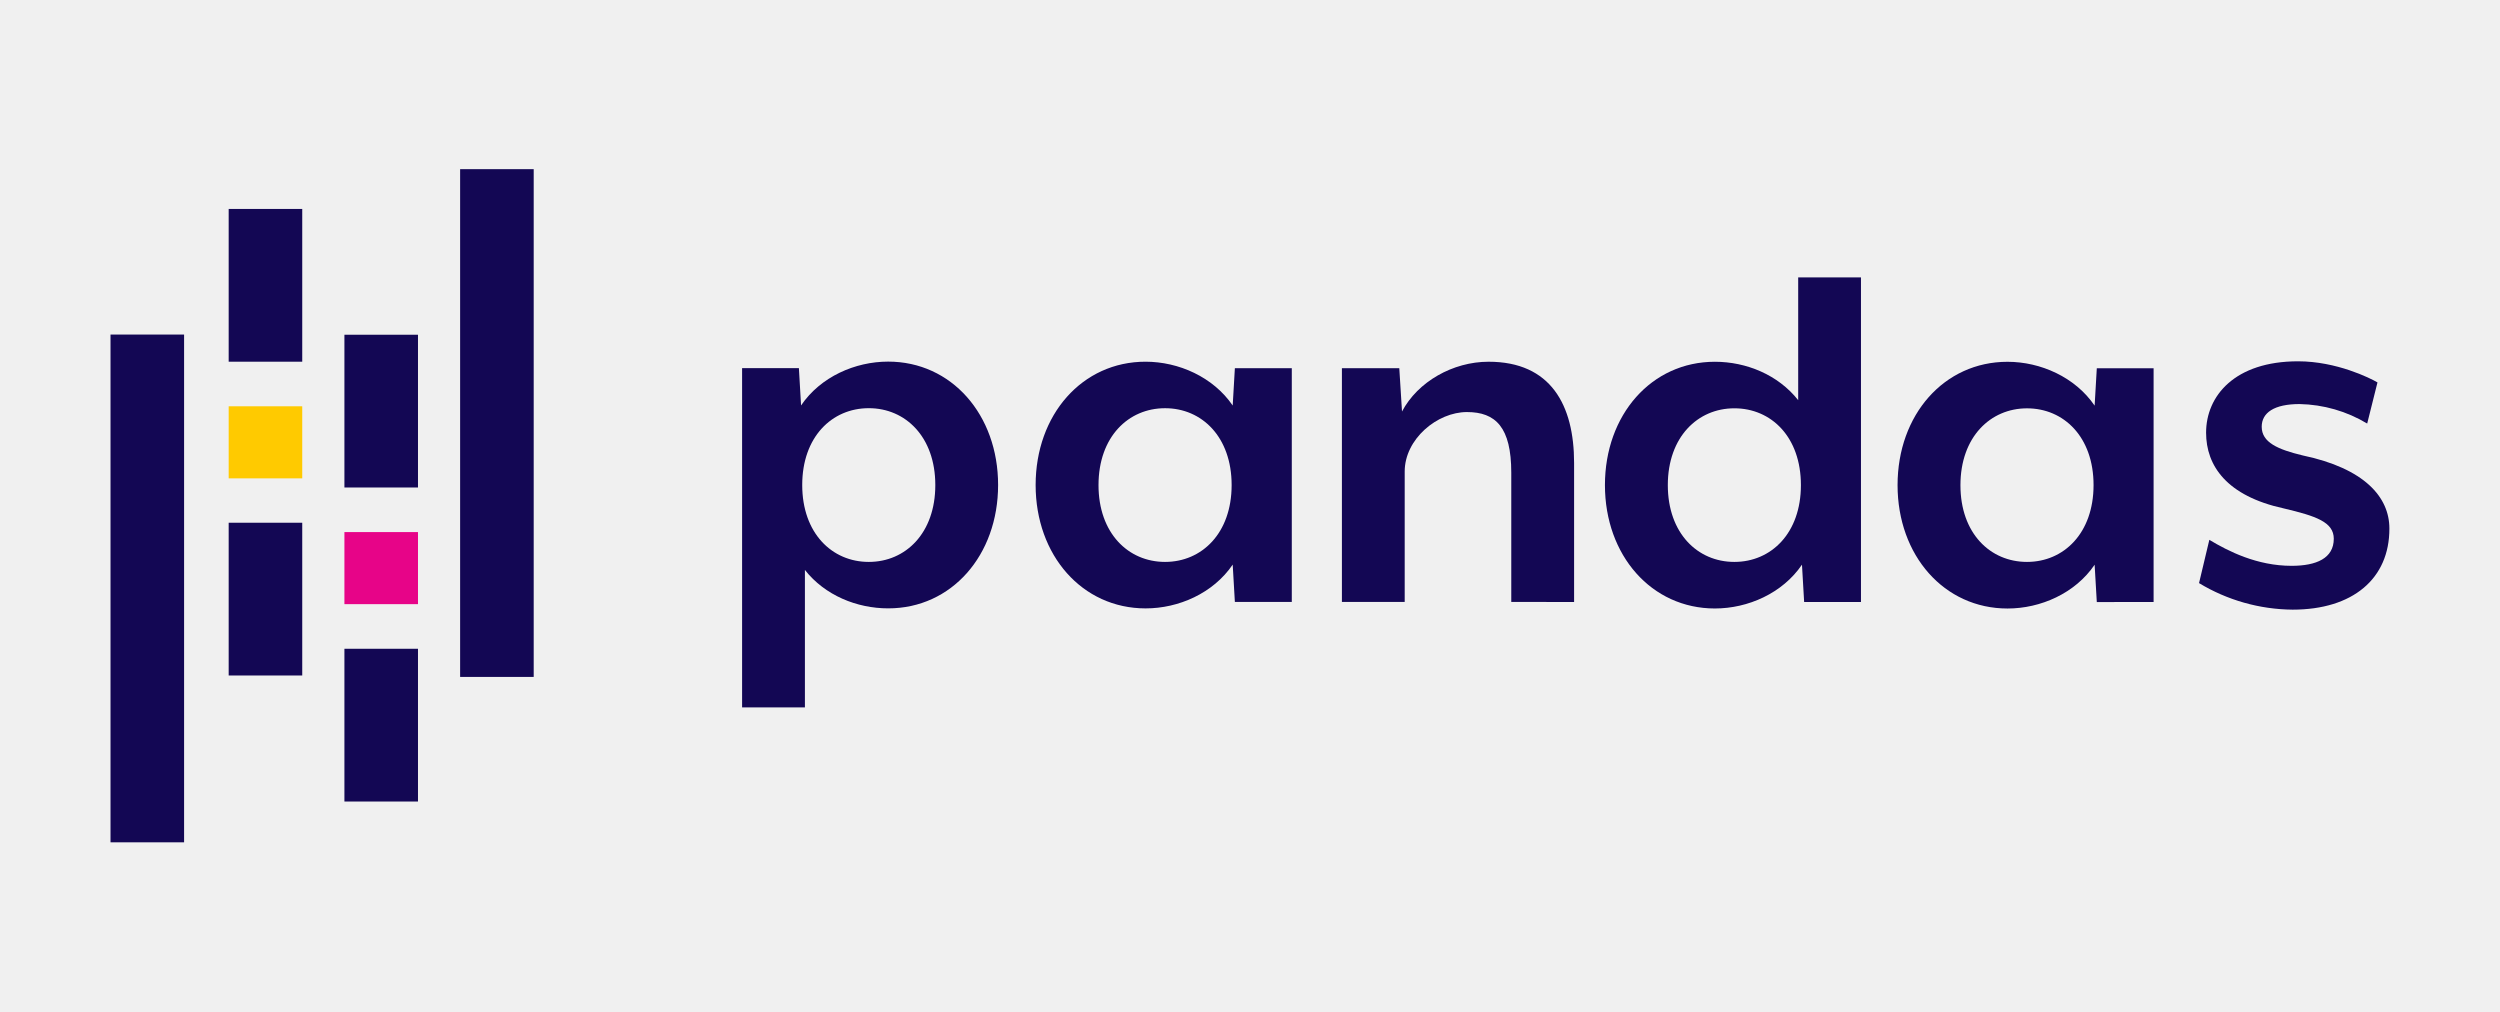
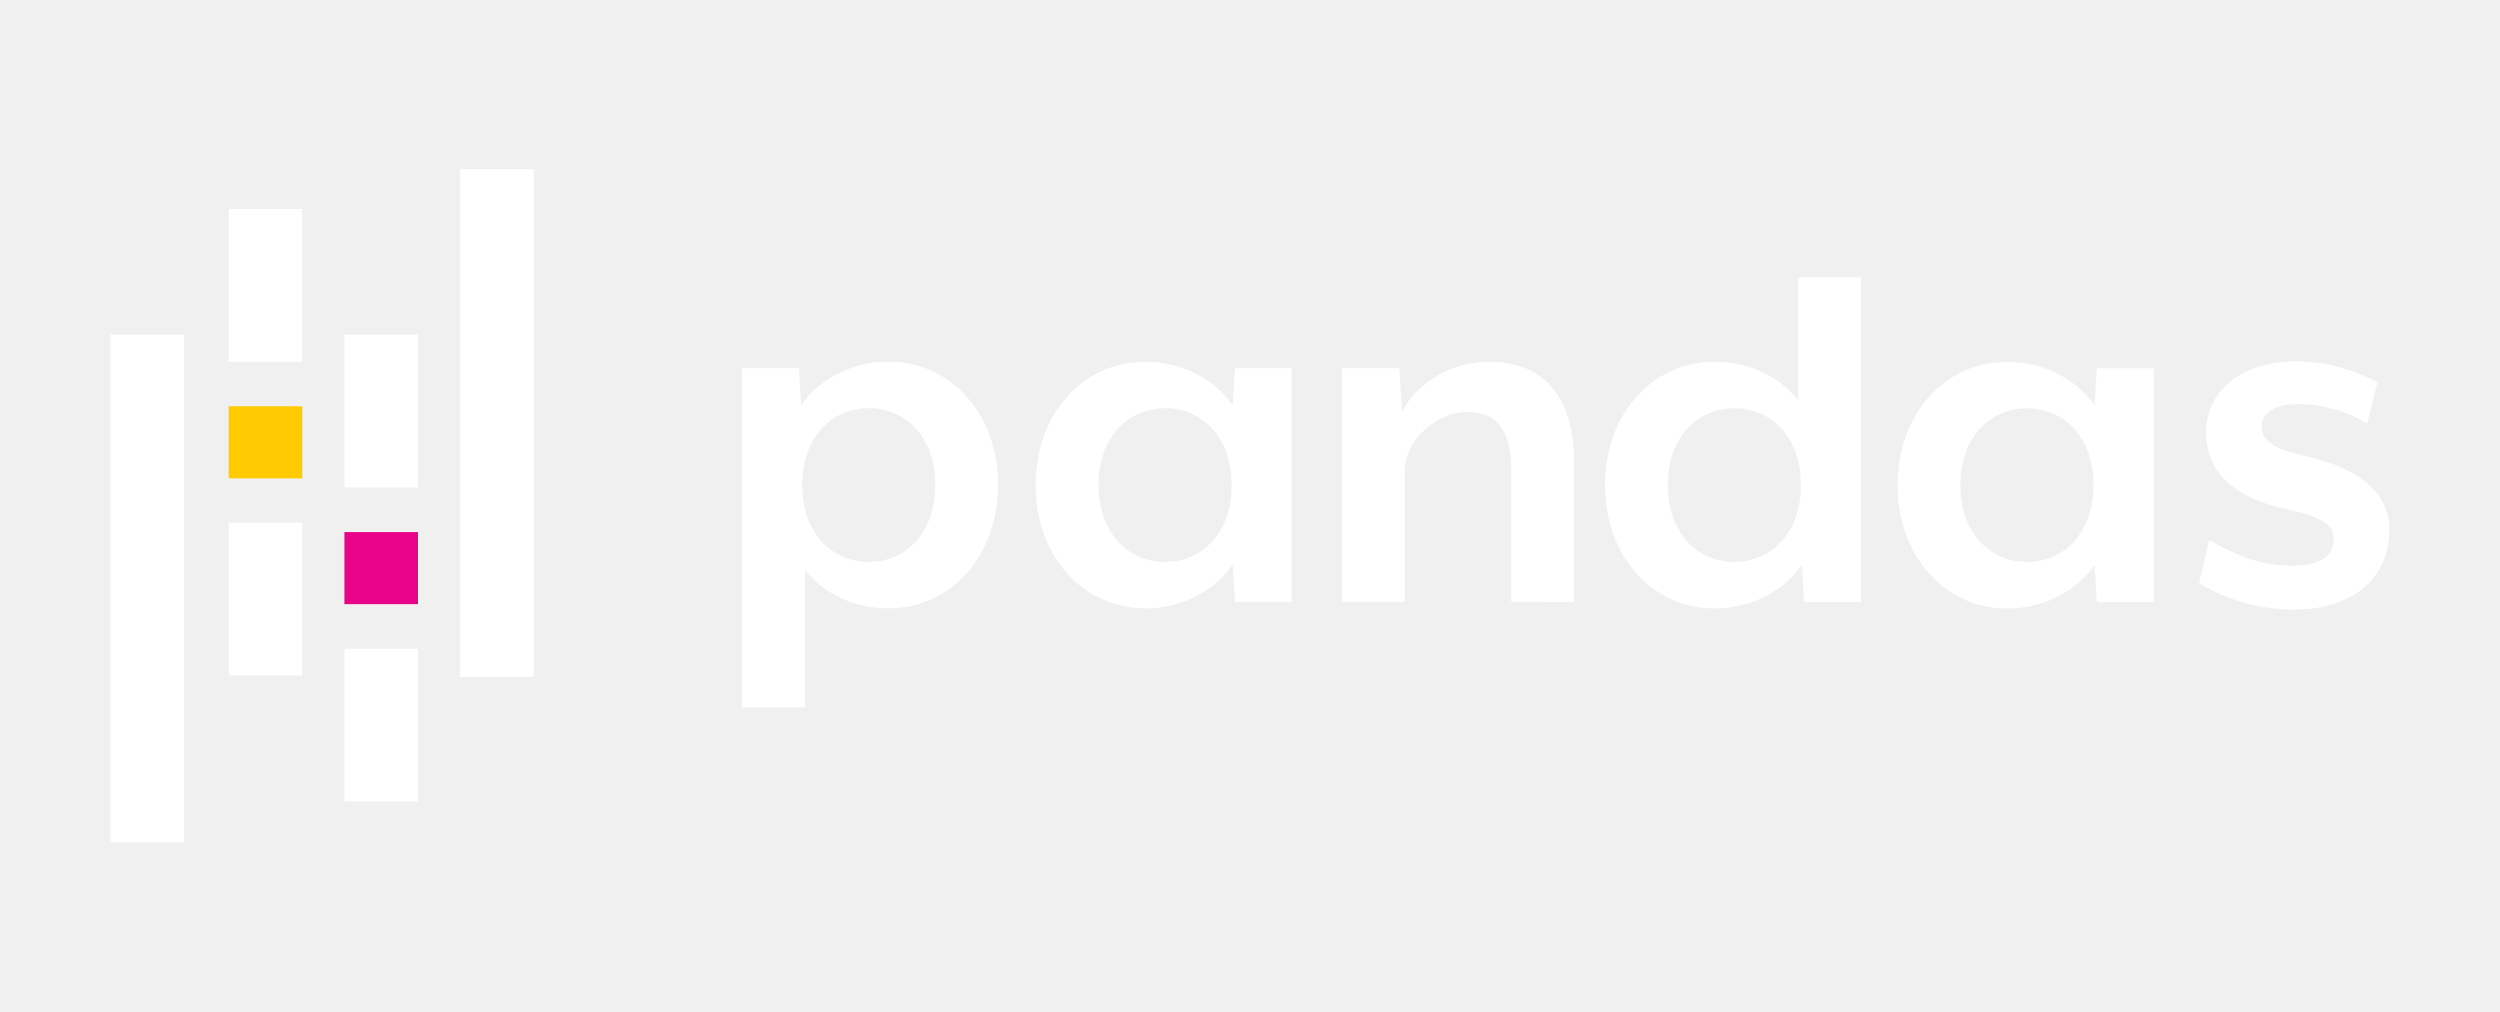
<svg xmlns="http://www.w3.org/2000/svg" id="Layer_1" data-name="Layer 1" viewBox="0 0 818.63 331.21">
  <defs>
-     <style>.cls-1{fill:#130754;}.cls-2{fill:#ffca00;}.cls-3{fill:#e70488;}</style>
+     <style>.cls-1{fill:#fff;}.cls-2{fill:#ffca00;}.cls-3{fill:#e70488;}</style>
  </defs>
  <path class="cls-1" d="M290.85,199.21c-10.27,0-20.73-4.25-27.28-12.58v45H243l0-111.09h18.6l.71,12.22c6.38-9.39,17.71-14.35,28.52-14.35,20.73,0,36,17.37,36,40.4S311.58,199.22,290.85,199.21Zm-6.37-65.55c-12.05,0-21.79,9.39-21.79,25.16S272.43,184,284.48,184s21.79-9.39,21.79-25.16S296.53,133.66,284.48,133.66Z" />
  <path class="cls-1" d="M404.36,197.1l-.71-12.22c-6.38,9.39-17.72,14.35-28.53,14.34-20.73,0-36-17.36-36-40.39s15.24-40.4,36-40.39c10.81,0,22.15,5,28.53,14.35l.71-12.22H423V197.1Zm-22.85-63.43c-12.05,0-21.79,9.39-21.8,25.16S369.45,184,381.5,184s21.8-9.39,21.8-25.16S393.56,133.67,381.51,133.67Z" />
  <path class="cls-1" d="M494.87,197.11V154.77c0-14.88-5.13-19.84-14.52-19.84-9.75,0-20.38,8.85-20.38,19.48v42.7H439.41V120.57H458.2l.89,14.18c5.14-9.75,16.65-16.3,28.35-16.3,20.37,0,28,14.18,28,33.13v45.54Z" />
  <path class="cls-1" d="M590.77,197.13l-.71-12.23c-6.38,9.39-17.72,14.35-28.52,14.35-20.73,0-36-17.37-36-40.4s15.24-40.39,36-40.39c10.27,0,20.72,4.26,27.28,12.58V90.83h20.56l0,106.3ZM567.92,133.7c-12,0-21.79,9.39-21.79,25.15S555.87,184,567.92,184s21.79-9.38,21.79-25.15S580,133.7,567.92,133.7Z" />
  <path class="cls-1" d="M686.6,197.14l-.71-12.22c-6.38,9.39-17.72,14.34-28.53,14.34-20.73,0-36-17.36-36-40.4s15.24-40.39,36-40.39c10.81,0,22.15,5,28.53,14.36l.71-12.23h18.6v76.53Zm-22.85-63.43c-12,0-21.79,9.39-21.8,25.16S651.7,184,663.74,184s21.8-9.39,21.8-25.16S675.8,133.71,663.75,133.71Z" />
  <path class="cls-1" d="M750.73,199.63a60.16,60.16,0,0,1-30.65-8.69l3.37-14.17c6.2,3.72,15.59,8.51,26.93,8.51,8.15,0,13.82-2.48,13.82-8.86,0-5.49-5.85-7.44-16.3-9.92-18.78-4.08-25.51-14-25.51-24.81,0-12.05,9.39-23.38,30.12-23.38,12.58,0,23.57,5.49,26,6.91l-3.37,13.47A44.59,44.59,0,0,0,753,132.31c-8.32,0-12.4,2.83-12.4,7.44,0,5.13,5.32,7.44,13.46,9.39,20.2,4.25,28.35,13.64,28.35,23.92C782.45,189.53,770.4,199.63,750.73,199.63Z" />
  <rect class="cls-1" x="74.88" y="68.42" width="24.09" height="50.02" />
  <rect class="cls-1" x="74.88" y="171.17" width="24.09" height="50.02" />
  <rect class="cls-2" x="74.88" y="133.04" width="24.09" height="23.6" />
  <rect class="cls-1" x="36.19" y="109.55" width="24.09" height="166.27" />
  <rect class="cls-1" x="112.78" y="212.44" width="24.09" height="50.02" />
  <rect class="cls-1" x="112.78" y="109.61" width="24.09" height="50.02" />
  <rect class="cls-3" x="112.78" y="174.23" width="24.09" height="23.6" />
  <rect class="cls-1" x="150.67" y="55.39" width="24.09" height="166.27" />
</svg>
